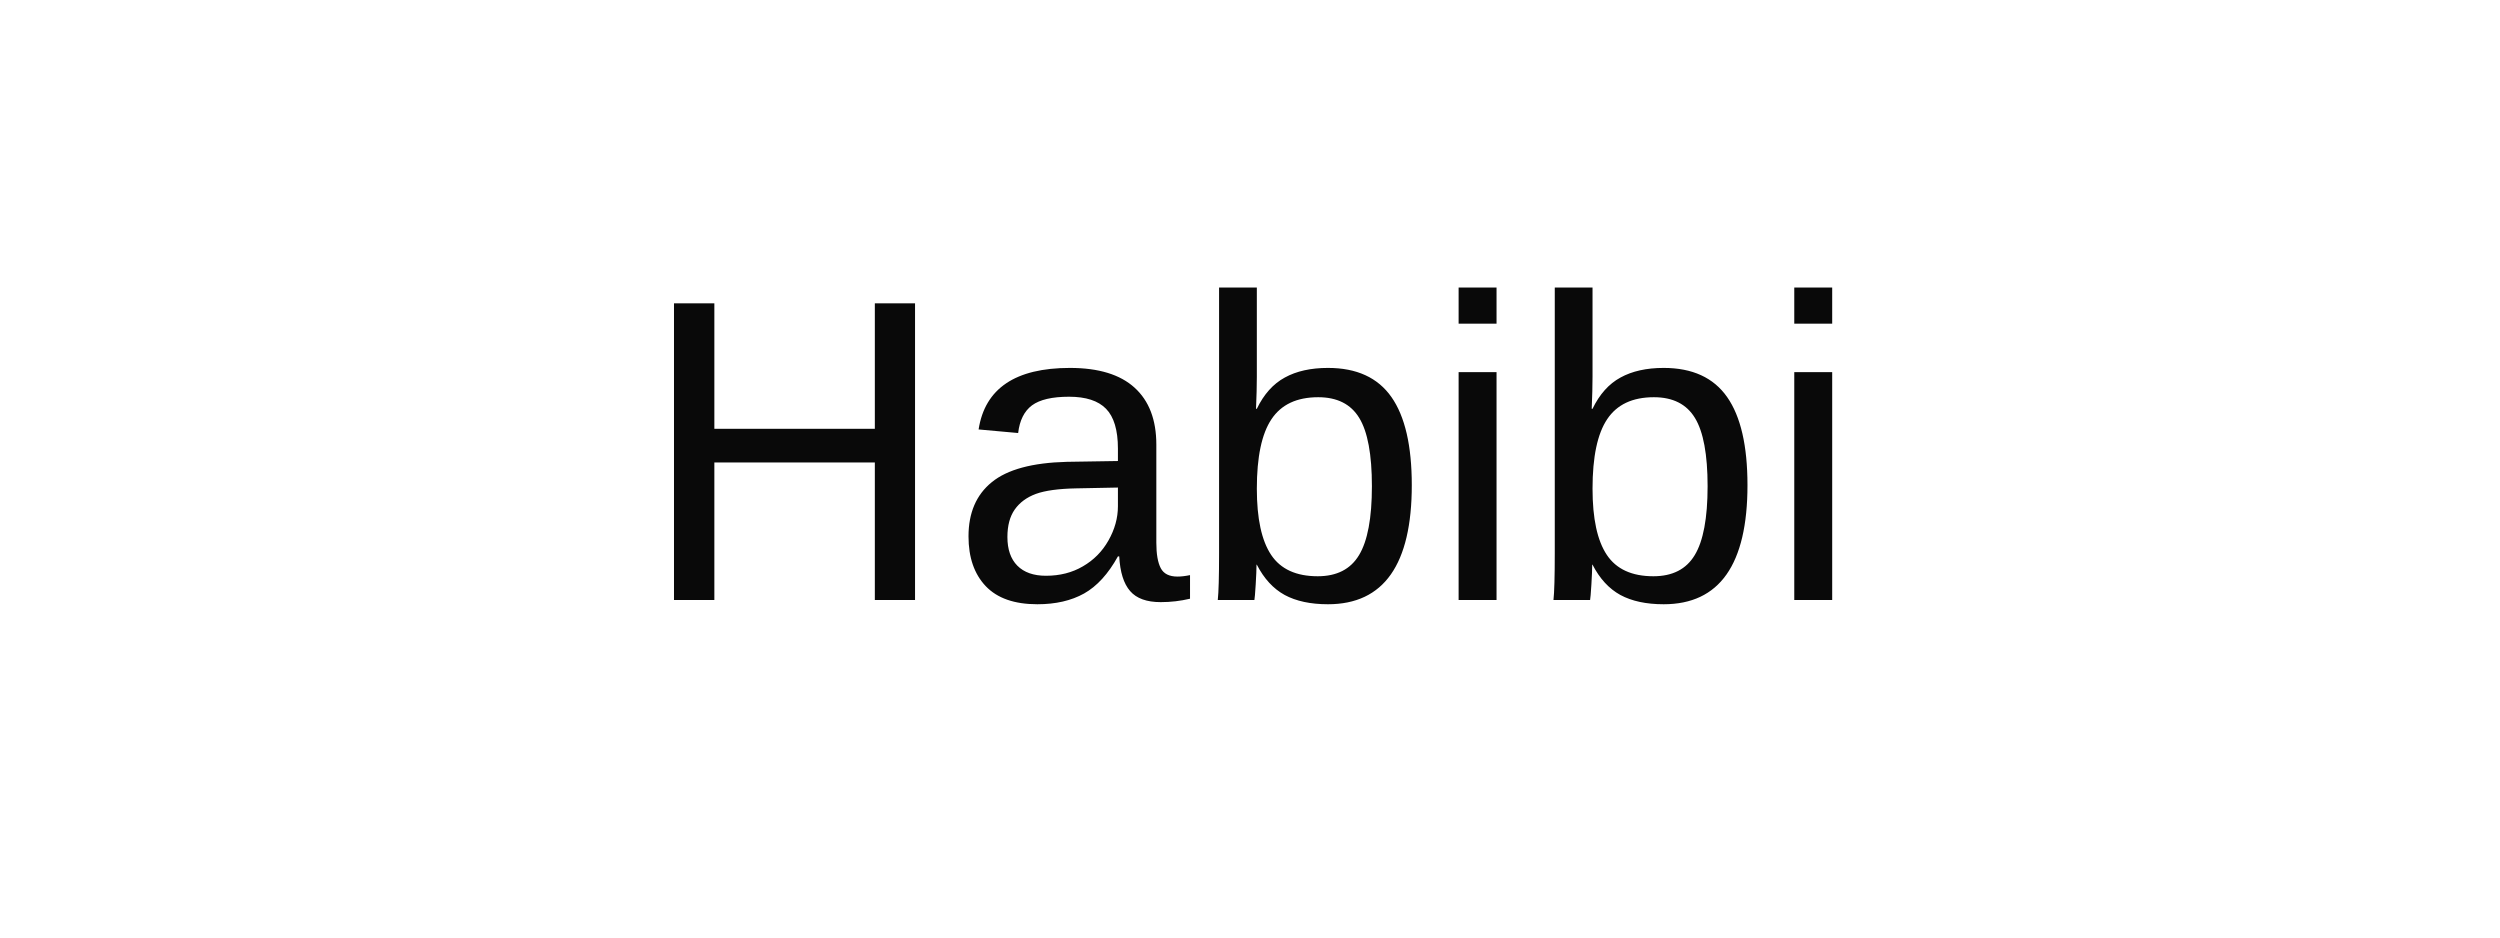
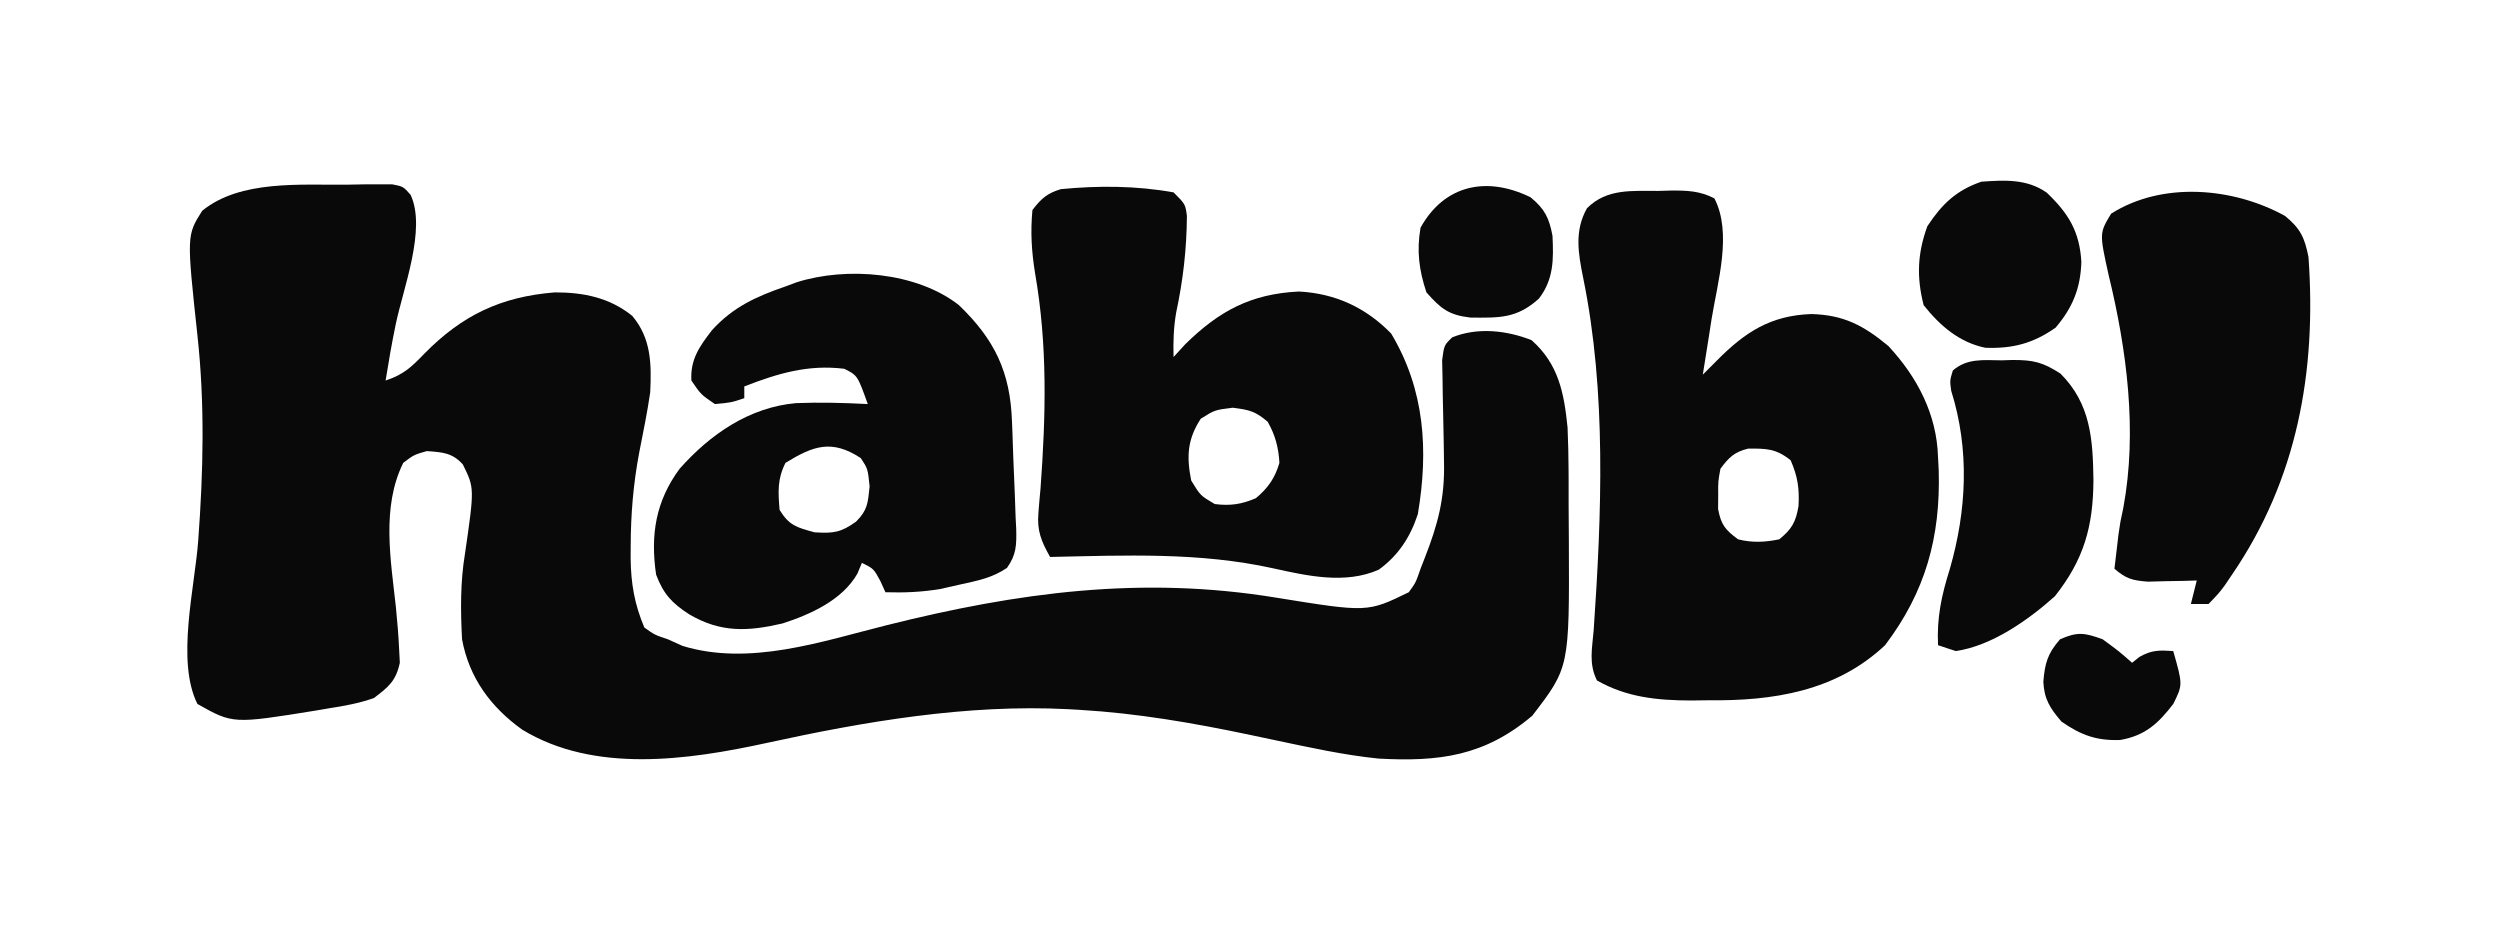
- <svg xmlns="http://www.w3.org/2000/svg" width="240" height="90" viewBox="0 0 240 90">
-   <text x="120.0" y="57.6" text-anchor="middle" fill="#090909" font-family="Arial,sans-serif" font-size="41.4" font-weight="500">Habibi</text>
+ <svg xmlns="http://www.w3.org/2000/svg" width="240" height="90" viewBox="0 0 240 90" role="img" aria-label="Habibi">
+   <g transform="translate(15.000,13.952) scale(0.56452)">
+     <path d="M0 0 C0.89 -0.02 1.79 -0.04 2.71 -0.05 C3.13 -0.05 3.13 -0.05 5.25 -0.05 C6.01 -0.05 6.77 -0.06 7.55 -0.06 C9.44 0.31 9.44 0.31 10.69 1.73 C13.41 7.51 9.42 17.67 8.16 23.76 C7.5 26.93 6.95 30.11 6.44 33.31 C9.56 32.27 10.82 31.02 13.06 28.71 C19.46 22.21 26.03 19.06 35.2 18.32 C40.08 18.31 44.52 19.2 48.38 22.31 C51.61 26.13 51.67 30.48 51.44 35.31 C50.94 38.75 50.24 42.15 49.57 45.55 C48.56 50.9 48.13 56.06 48.12 61.5 C48.12 62.19 48.11 62.89 48.11 63.6 C48.17 67.89 48.77 71.35 50.44 75.31 C52.19 76.56 52.19 76.56 54.44 77.31 C54.85 77.5 54.85 77.5 56.94 78.44 C68.3 81.91 80.52 77.71 91.56 74.94 C113.97 69.33 135 66.47 157.94 70.24 C173.41 72.74 173.41 72.74 180.44 69.31 C181.62 67.69 181.62 67.69 182.44 65.31 C182.68 64.69 182.93 64.06 183.18 63.41 C185.36 57.84 186.57 53.36 186.43 47.3 C186.41 46.15 186.4 45 186.38 43.82 C186.35 41.99 186.31 40.17 186.27 38.35 C186.22 36.59 186.2 34.82 186.18 33.05 C186.16 32 186.14 30.95 186.11 29.86 C186.44 27.31 186.44 27.31 187.82 25.97 C192.14 24.21 197.08 24.78 201.31 26.44 C205.92 30.5 206.85 35.45 207.44 41.31 C207.54 43.69 207.6 46.05 207.61 48.43 C207.61 49.08 207.61 49.73 207.62 50.41 C207.62 51.78 207.62 53.16 207.62 54.54 C207.62 56.61 207.64 58.68 207.66 60.76 C207.75 82.1 207.75 82.1 201.44 90.31 C193.31 97.19 185.6 98.16 175.29 97.6 C169.31 96.99 163.44 95.68 157.56 94.44 C156.91 94.3 156.25 94.16 155.57 94.02 C155.25 93.95 155.25 93.95 153.59 93.6 C143.91 91.56 134.33 89.89 124.44 89.31 C123.81 89.27 123.18 89.24 122.53 89.2 C105.37 88.31 87.92 91.29 71.21 94.95 C57.8 97.87 41.94 100.13 29.69 92.69 C24.33 88.87 20.64 83.85 19.44 77.31 C19.18 72.46 19.14 67.55 19.94 62.75 C21.56 51.59 21.56 51.59 19.57 47.57 C17.76 45.57 16.07 45.5 13.44 45.31 C11.25 45.94 11.25 45.94 9.44 47.31 C5.7 54.88 7.32 63.8 8.2 71.93 C8.44 74.35 8.64 76.75 8.75 79.19 C8.77 79.54 8.77 79.54 8.86 81.3 C8.21 84.38 6.94 85.43 4.44 87.31 C1.92 88.2 -0.61 88.65 -3.25 89.06 C-3.61 89.12 -3.61 89.12 -5.41 89.43 C-19.53 91.71 -19.53 91.71 -25.56 88.31 C-29.21 81.01 -26.01 68.54 -25.42 60.47 C-24.56 48.73 -24.28 37.36 -25.56 25.62 C-27.39 8.63 -27.39 8.63 -24.75 4.44 C-18.24 -0.87 -7.91 0.1 0 0 Z " fill="#090909" transform="translate(32.5625,6.6875)" />
+     <path d="M0 0 C2.39 1.94 3.18 3.51 3.74 6.55 C3.93 10.56 3.96 13.95 1.43 17.23 C-2.32 20.64 -5.31 20.5 -10.21 20.46 C-13.92 20.03 -15.25 18.94 -17.7 16.17 C-18.96 12.38 -19.38 9.12 -18.7 5.17 C-14.65 -2.12 -7.45 -3.65 0 0 Z " fill="#090909" transform="translate(233.6992,8.832031)" />
+     <path d="M0 0 C3.76 3.6 5.58 6.63 5.89 11.77 C5.75 16.25 4.42 19.54 1.51 22.96 C-2.33 25.66 -5.84 26.56 -10.46 26.38 C-14.89 25.46 -18.17 22.62 -20.93 19.14 C-22.15 14.39 -21.99 10.32 -20.3 5.71 C-17.83 1.96 -15.4 -0.39 -11.11 -1.86 C-7.15 -2.14 -3.37 -2.36 0 0 Z " fill="#090909" transform="translate(321.4883,8.042969)" />
+     <path d="M0 0 C2 2 2 2 2.27 4 C2.23 9.65 1.62 14.92 0.44 20.46 C-0 23.02 -0.07 25.4 0 28 C0.66 27.28 1.32 26.56 2 25.81 C7.78 20.15 13.13 17.26 21.32 16.86 C27.48 17.18 32.69 19.58 37 24 C42.72 33.54 43.38 43.85 41.54 54.72 C40.27 58.6 38.23 61.75 34.9 64.16 C29.19 66.69 22.74 65.21 16.88 63.92 C4.37 61.16 -8.26 61.73 -21 62 C-22.5 59.32 -23.25 57.55 -22.98 54.49 C-22.92 53.82 -22.87 53.15 -22.82 52.47 C-22.76 51.76 -22.69 51.05 -22.62 50.31 C-21.72 37.95 -21.41 26.06 -23.54 13.82 C-24.15 10.06 -24.35 6.79 -24 3 C-22.51 1.06 -21.51 0.15 -19.16 -0.55 C-12.77 -1.17 -6.34 -1.14 0 0 Z M4.62 38.5 C2.34 42.01 2.19 44.92 3 49 C4.56 51.56 4.56 51.56 7 53 C9.61 53.34 11.59 53.05 14 52 C16.08 50.27 17.23 48.6 18 46 C17.86 43.41 17.29 41.25 16 39 C13.87 37.21 12.93 36.99 10.06 36.62 C7 37 7 37 4.62 38.5 Z " fill="#090909" transform="translate(173,8)" />
+     <path d="M0 0 C0.34 -0.01 0.34 -0.01 2.05 -0.06 C4.8 -0.08 7 -0.01 9.47 1.27 C12.53 7.16 10.01 15.52 9 21.75 C8.93 22.21 8.93 22.21 8.57 24.53 C8.22 26.77 7.86 29.01 7.5 31.25 C8.28 30.46 9.07 29.67 9.88 28.86 C14.66 24.03 18.99 21.19 25.94 20.94 C31.44 21.08 34.84 22.87 39.06 26.38 C43.98 31.66 47.29 38.01 47.5 45.25 C47.52 45.63 47.52 45.63 47.62 47.55 C47.94 58.91 45.36 68.18 38.5 77.25 C30.16 85.11 19.43 86.76 8.38 86.62 C7.44 86.64 6.5 86.65 5.54 86.66 C-0.19 86.64 -5.44 86.14 -10.5 83.25 C-11.92 80.41 -11.32 77.83 -11.06 74.75 C-9.7 54.99 -8.86 34.27 -12.84 14.8 C-13.69 10.61 -14.36 6.76 -12.19 2.94 C-8.79 -0.46 -4.51 0.03 0 0 Z M10.5 47.25 C10.1 49.41 10.1 49.41 10.12 51.75 C10.12 52.52 10.11 53.3 10.1 54.09 C10.6 56.77 11.32 57.65 13.5 59.25 C15.9 59.86 18.08 59.75 20.5 59.25 C22.65 57.51 23.33 56.29 23.78 53.57 C23.94 50.58 23.64 48.57 22.44 45.81 C19.95 43.81 18.33 43.81 15.22 43.82 C12.85 44.41 11.95 45.3 10.5 47.25 Z " fill="#090909" transform="translate(255.5,7.75)" />
+     <path d="M0 0 C2.64 2.15 3.35 3.7 4 7 C5.39 26.41 2.1 44.78 -9 61 C-9.38 61.57 -9.77 62.14 -10.16 62.72 C-11.19 64.12 -11.19 64.12 -13 66 C-13.99 66 -14.98 66 -16 66 C-15.67 64.68 -15.34 63.36 -15 62 C-15.76 62.02 -16.52 62.05 -17.3 62.07 C-17.8 62.08 -17.8 62.08 -20.31 62.12 C-21.3 62.15 -22.28 62.17 -23.3 62.2 C-25.96 62 -27.02 61.71 -29 60 C-28.86 58.77 -28.71 57.54 -28.56 56.31 C-28.48 55.63 -28.4 54.94 -28.32 54.24 C-28 52 -28 52 -27.49 49.66 C-25.07 36.6 -26.89 22.76 -30 10 C-31.56 2.93 -31.56 2.93 -29.56 -0.38 C-20.88 -5.88 -8.85 -4.88 0 0 Z " fill="#090909" transform="translate(362,12)" />
+     <path d="M0 0 C6.08 5.85 8.74 11.37 9.03 19.78 C9.05 20.43 9.08 21.08 9.11 21.75 C9.16 23.12 9.21 24.49 9.25 25.86 C9.32 27.96 9.42 30.05 9.51 32.15 C9.56 33.48 9.61 34.82 9.65 36.15 C9.68 36.78 9.71 37.4 9.75 38.05 C9.81 40.77 9.79 42.44 8.18 44.69 C5.67 46.4 3.15 46.87 0.2 47.52 C-0.91 47.77 -2.02 48.02 -3.17 48.28 C-6.35 48.81 -9.28 48.93 -12.49 48.83 C-12.64 48.51 -12.64 48.51 -13.37 46.89 C-14.49 44.83 -14.49 44.83 -16.49 43.83 C-16.62 44.13 -16.62 44.13 -17.26 45.67 C-19.81 50.15 -25.2 52.59 -29.99 54.14 C-35.91 55.51 -40.5 55.74 -45.87 52.58 C-48.8 50.69 -50.26 49.11 -51.49 45.83 C-52.48 39.08 -51.56 33.35 -47.49 27.83 C-42.3 21.98 -35.65 17.37 -27.68 16.67 C-23.61 16.51 -19.56 16.62 -15.49 16.83 C-17.24 11.96 -17.24 11.96 -19.49 10.83 C-25.64 10.07 -30.8 11.62 -36.49 13.83 C-36.49 14.49 -36.49 15.15 -36.49 15.83 C-38.74 16.58 -38.74 16.58 -41.49 16.83 C-43.87 15.21 -43.87 15.21 -45.49 12.83 C-45.69 9.23 -44.11 7.03 -41.99 4.27 C-38.41 0.33 -34.47 -1.46 -29.49 -3.17 C-28.85 -3.41 -28.22 -3.64 -27.56 -3.89 C-19.06 -6.57 -7.2 -5.63 0 0 Z M-29.49 26.83 C-30.89 29.63 -30.74 31.74 -30.49 34.83 C-28.84 37.5 -27.6 37.8 -24.55 38.64 C-21.33 38.84 -20.08 38.68 -17.49 36.83 C-15.51 34.85 -15.48 33.68 -15.18 30.83 C-15.49 27.83 -15.49 27.83 -16.68 26.02 C-21.65 22.76 -24.79 23.95 -29.49 26.83 Z " fill="#090909" transform="translate(136.4922,27.16797)" />
+     <path d="M0 0 C0.62 -0.02 1.23 -0.04 1.87 -0.06 C5.4 -0.06 6.96 0.29 10.02 2.26 C15.15 7.41 15.52 13.39 15.62 20.38 C15.57 28.27 14.01 33.86 9.06 40.12 C4.55 44.16 -1.72 48.58 -7.81 49.44 C-8.8 49.11 -9.79 48.78 -10.81 48.44 C-11.04 43.75 -10.2 39.92 -8.81 35.5 C-5.93 25.51 -5.42 15.21 -8.57 5.17 C-8.81 3.44 -8.81 3.44 -8.29 1.73 C-5.87 -0.39 -3.06 -0.03 0 0 Z " fill="#090909" transform="translate(313.8125,36.5625)" />
+     <path d="M0 0 C2.81 2.06 2.81 2.06 5 4 C5.41 3.67 5.82 3.34 6.25 3 C8.33 1.81 9.65 1.84 12 2 C13.63 7.72 13.63 7.72 12.01 10.99 C9.45 14.33 7.22 16.38 3 17.12 C-1 17.28 -3.68 16.31 -7 14 C-8.93 11.75 -9.94 10.22 -10.09 7.23 C-9.83 4.07 -9.37 2.42 -7.25 0 C-4.28 -1.32 -3.05 -1.11 0 0 Z " fill="#090909" transform="translate(331,84)" />
+   </g>
</svg>
